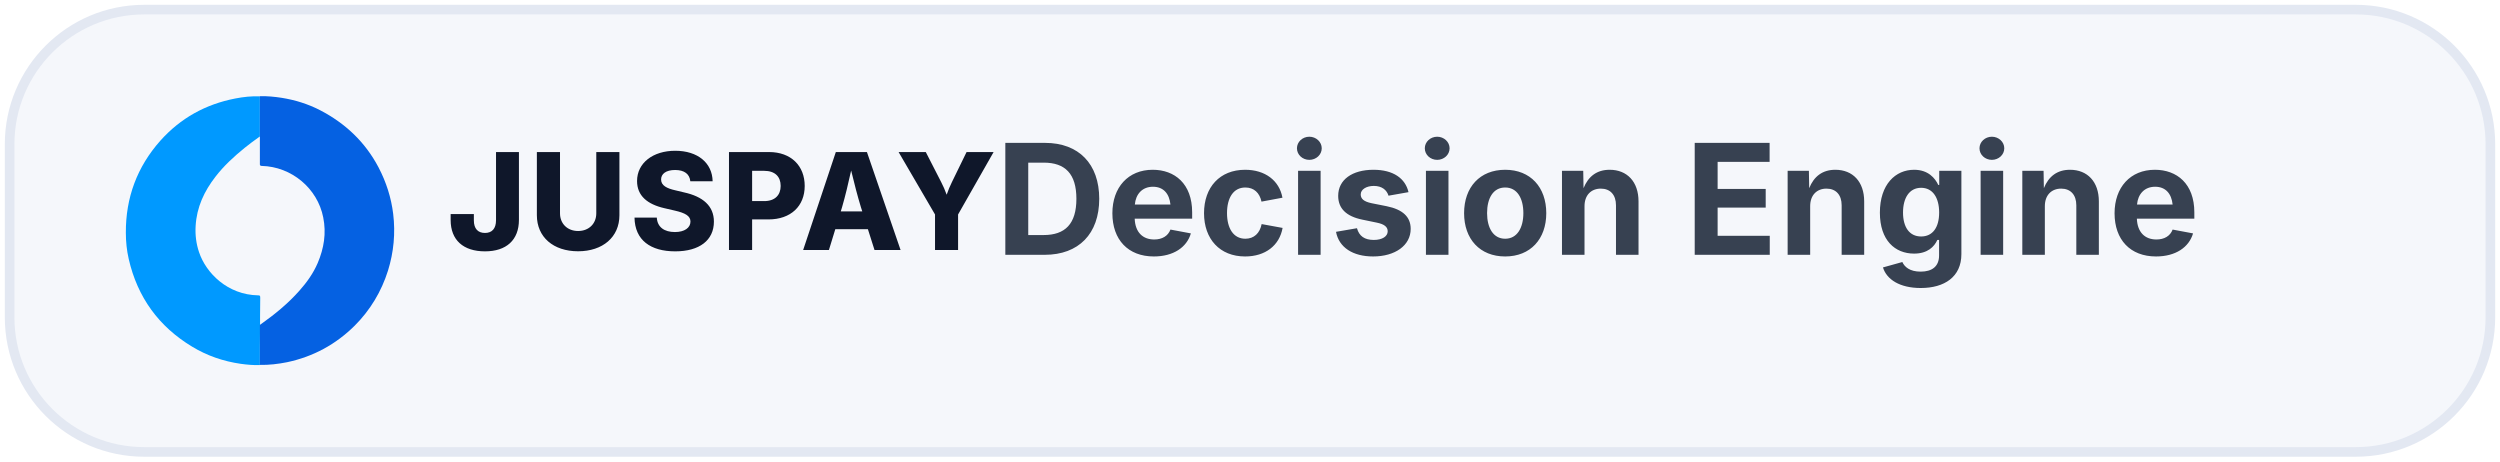
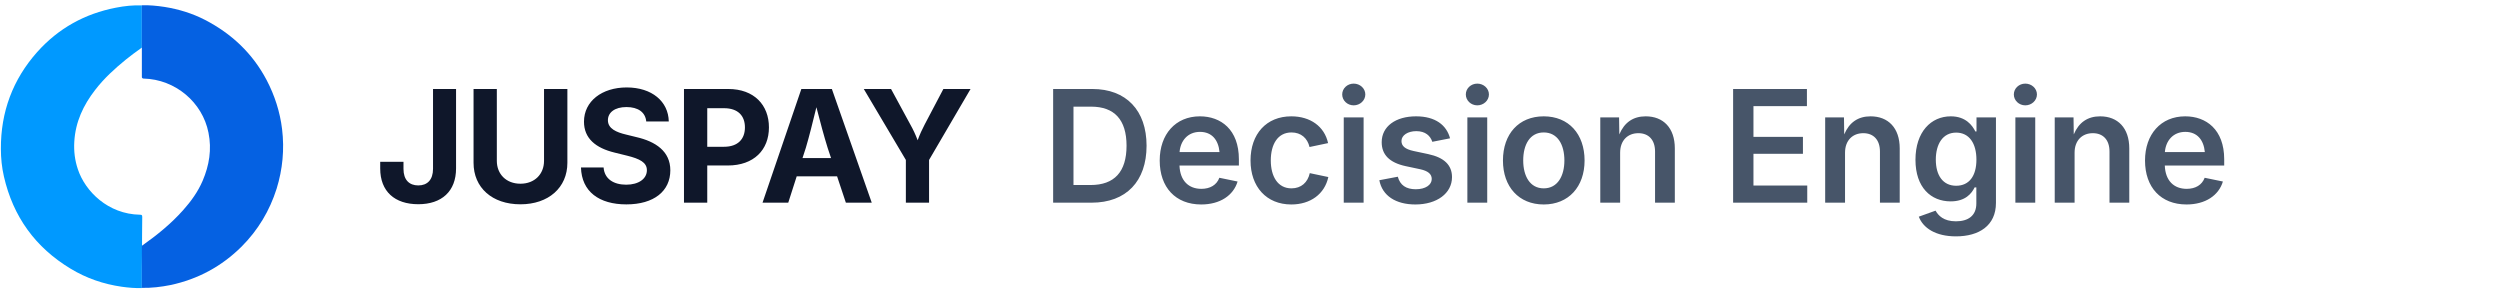
- <svg xmlns="http://www.w3.org/2000/svg" width="520" height="96" viewBox="0 0 520 96" fill="none">
-   <rect x="2" y="2" width="516" height="92" rx="28" fill="#F5F7FB" stroke="#E3E8F2" stroke-width="2" />
-   <g transform="translate(26 20) scale(1.03)">
+ <svg xmlns="http://www.w3.org/2000/svg" height="56" viewBox="0 0 480 56" fill="none">
+   <defs>
+     <style>
+       .brand-text { font-family: Inter, Arial, sans-serif; font-size: 30px; dominant-baseline: central; }
+       .juspay { font-weight: 700; letter-spacing: -0.02em; }
+       .decision { font-weight: 600; letter-spacing: -0.01em; }
+     </style>
+   </defs>
+   <g transform="translate(0, 1)">
    <path fill-rule="evenodd" clip-rule="evenodd" d="M27.238 54.308C25.937 54.344 24.672 54.236 23.371 54.054C19.866 53.548 16.577 52.425 13.541 50.579C6.82 46.525 2.52 40.624 0.749 32.877C0.351 31.139 0.171 29.365 0.171 27.591C0.134 20.496 2.447 14.269 7.145 8.984C11.229 4.422 16.288 1.635 22.25 0.476C23.913 0.15 25.575 -0.031 27.238 0.042C27.238 2.757 27.238 5.436 27.238 8.151C27.165 8.187 27.093 8.223 27.021 8.296C26.045 8.984 25.069 9.708 24.13 10.468C21.998 12.206 19.974 14.052 18.275 16.26C15.999 19.192 14.481 22.414 14.264 26.216C14.156 28.026 14.373 29.799 14.951 31.501C16.36 35.737 20.733 40.117 26.876 40.225C27.238 40.225 27.31 40.298 27.31 40.696C27.274 42.542 27.274 46.235 27.274 46.235C27.274 46.235 27.274 46.452 27.274 46.561C27.238 49.131 27.238 51.701 27.238 54.308Z" fill="#0099FF" />
    <path fill-rule="evenodd" clip-rule="evenodd" d="M27.237 8.115C27.237 8.115 27.237 2.721 27.237 0.006C28.718 -0.031 30.164 0.114 31.609 0.331C34.32 0.766 36.922 1.562 39.379 2.829C44.474 5.472 48.486 9.237 51.196 14.377C52.75 17.346 53.762 20.496 54.159 23.79C54.629 27.663 54.268 31.501 53.111 35.23C51.774 39.465 49.534 43.194 46.39 46.343C42.559 50.145 38.006 52.606 32.73 53.729C30.923 54.091 29.08 54.308 27.237 54.272C27.237 51.665 27.237 49.095 27.237 46.488C27.237 46.38 27.237 46.199 27.237 46.199C27.237 46.199 27.345 46.126 27.381 46.09C30.2 44.099 32.874 41.927 35.187 39.32C36.705 37.619 38.006 35.809 38.909 33.709C40.174 30.741 40.68 27.7 40.029 24.478C38.873 18.613 33.633 14.233 27.598 14.088C27.201 14.088 27.237 13.762 27.237 13.762V8.115Z" fill="#0561E2" />
  </g>
-   <text x="93" y="52" fill="#0F172A" font-size="28" font-family="Inter, Arial, sans-serif" font-weight="800" letter-spacing="0.02em">JUSPAY</text>
-   <text x="207" y="53" fill="#374151" font-size="32" font-family="Inter, Arial, sans-serif" font-weight="650">Decision Engine</text>
+   <text x="72" y="28" class="brand-text juspay" fill="#0F172A">JUSPAY</text>
+   <text x="200" y="28" class="brand-text decision" fill="#475569">Decision Engine</text>
</svg>
